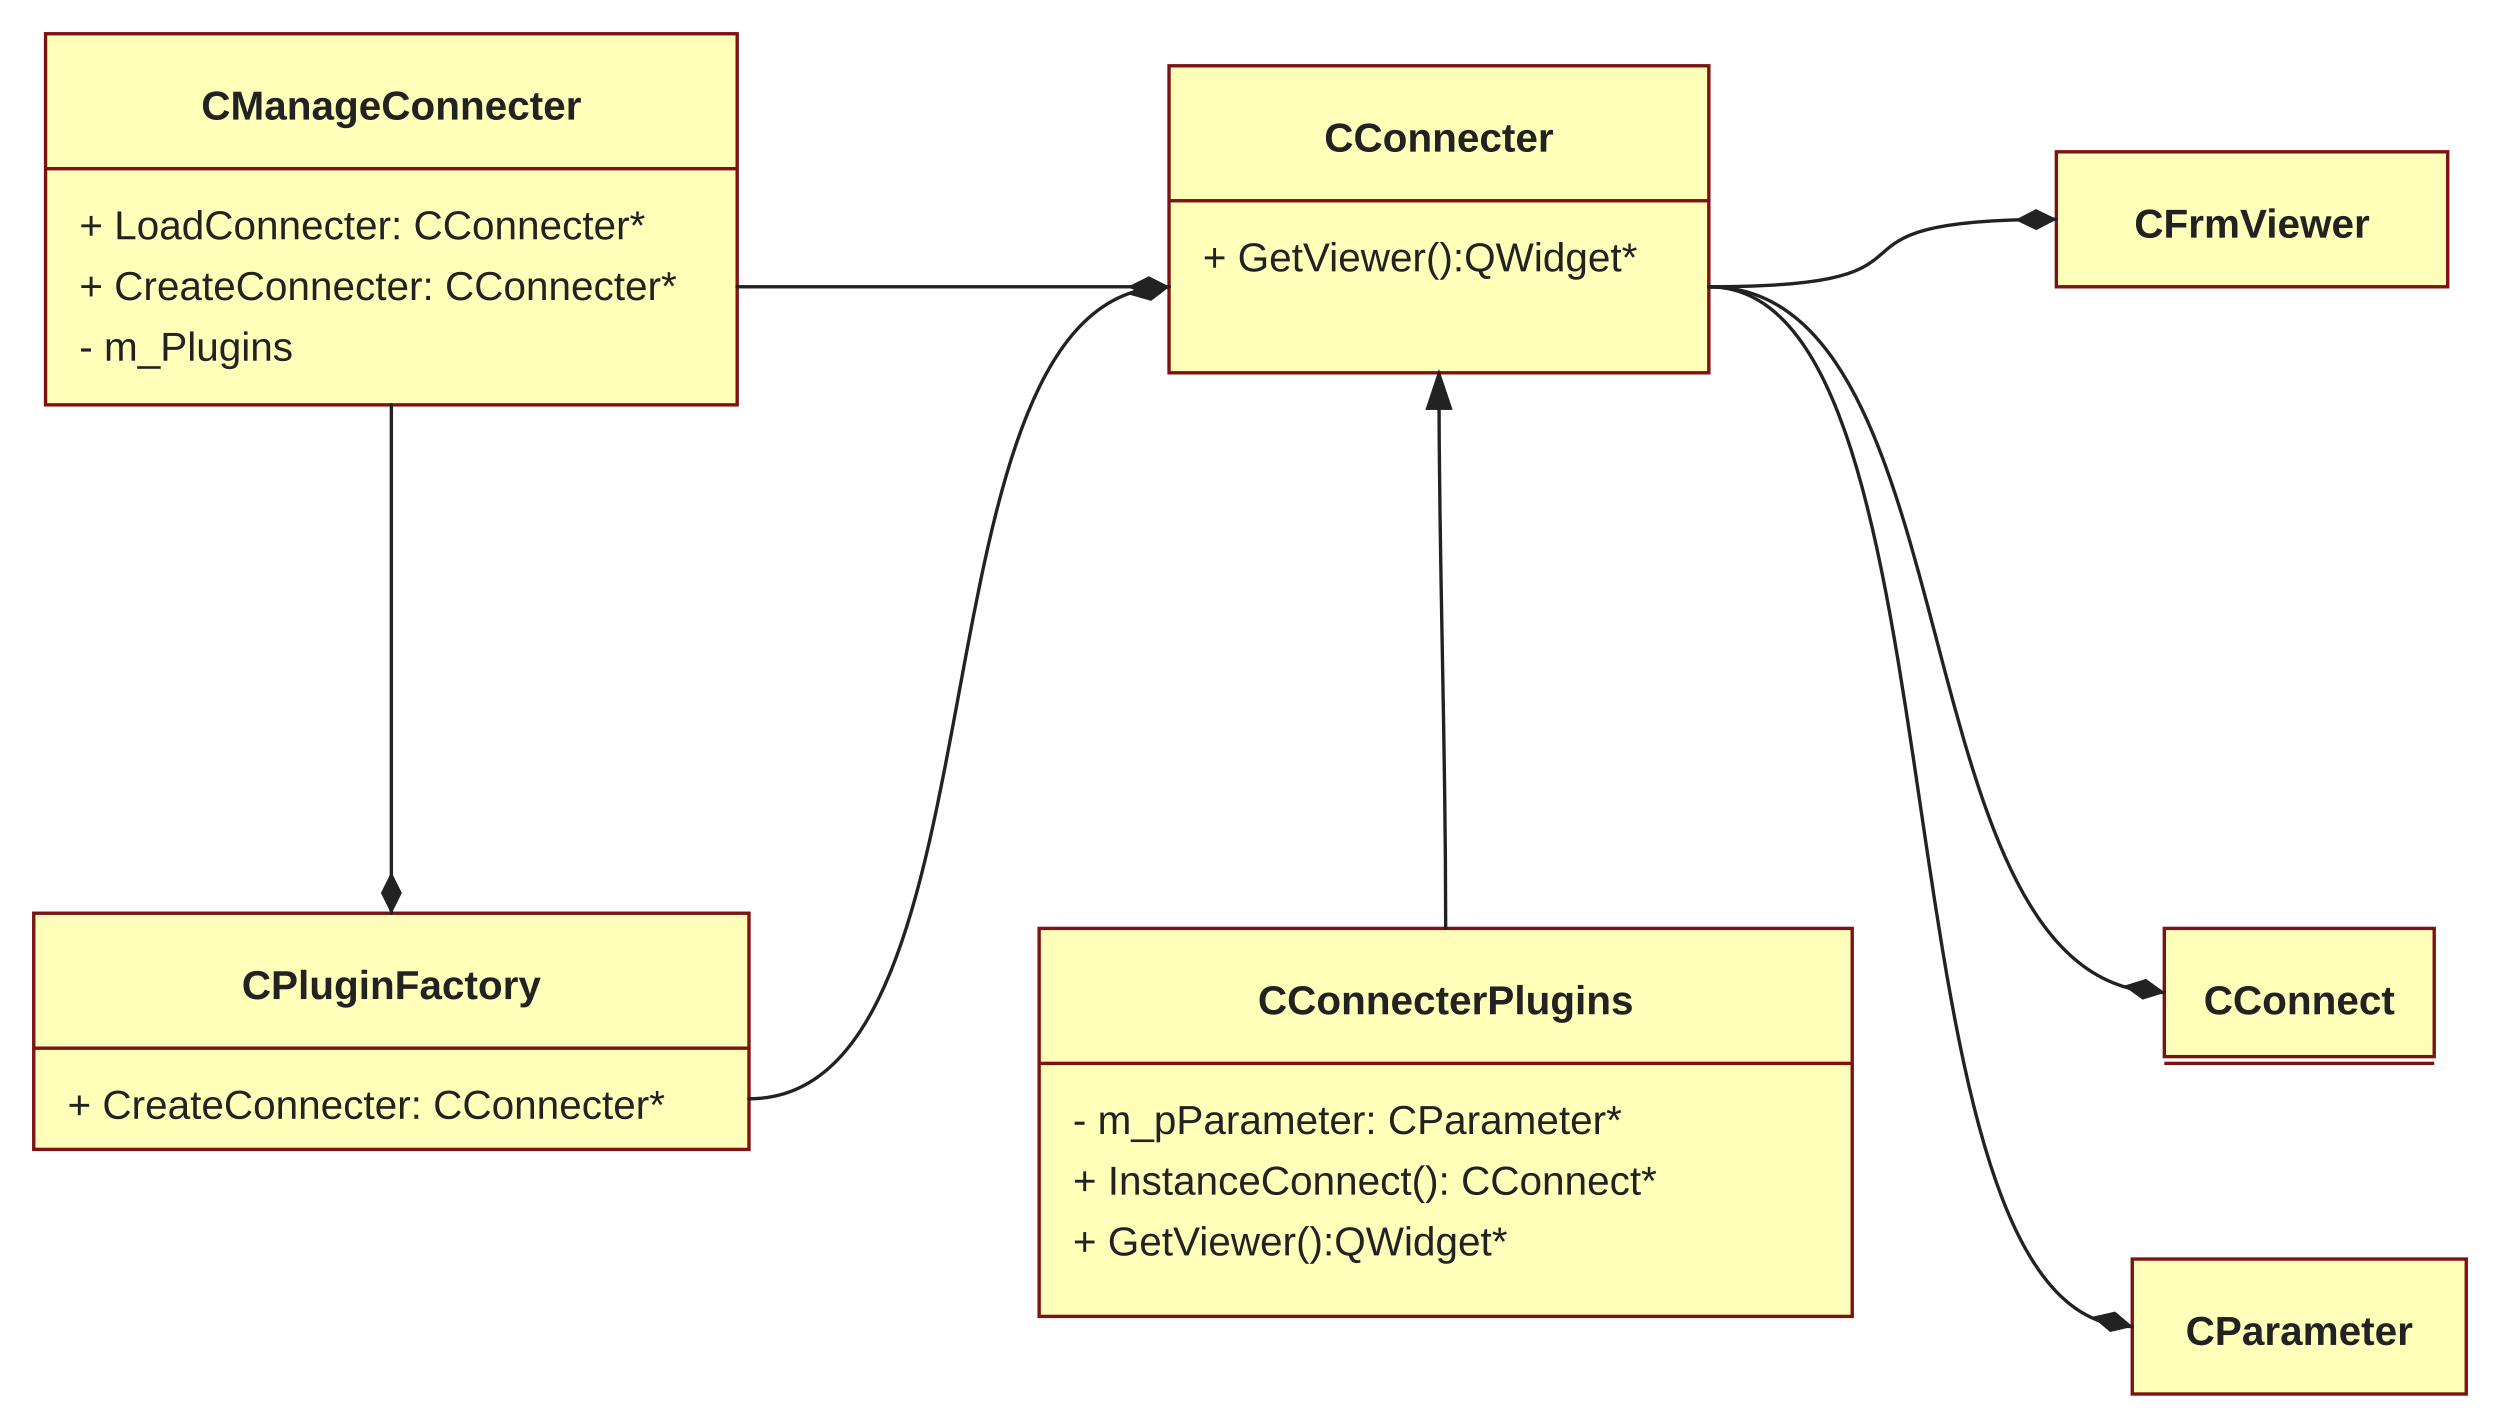
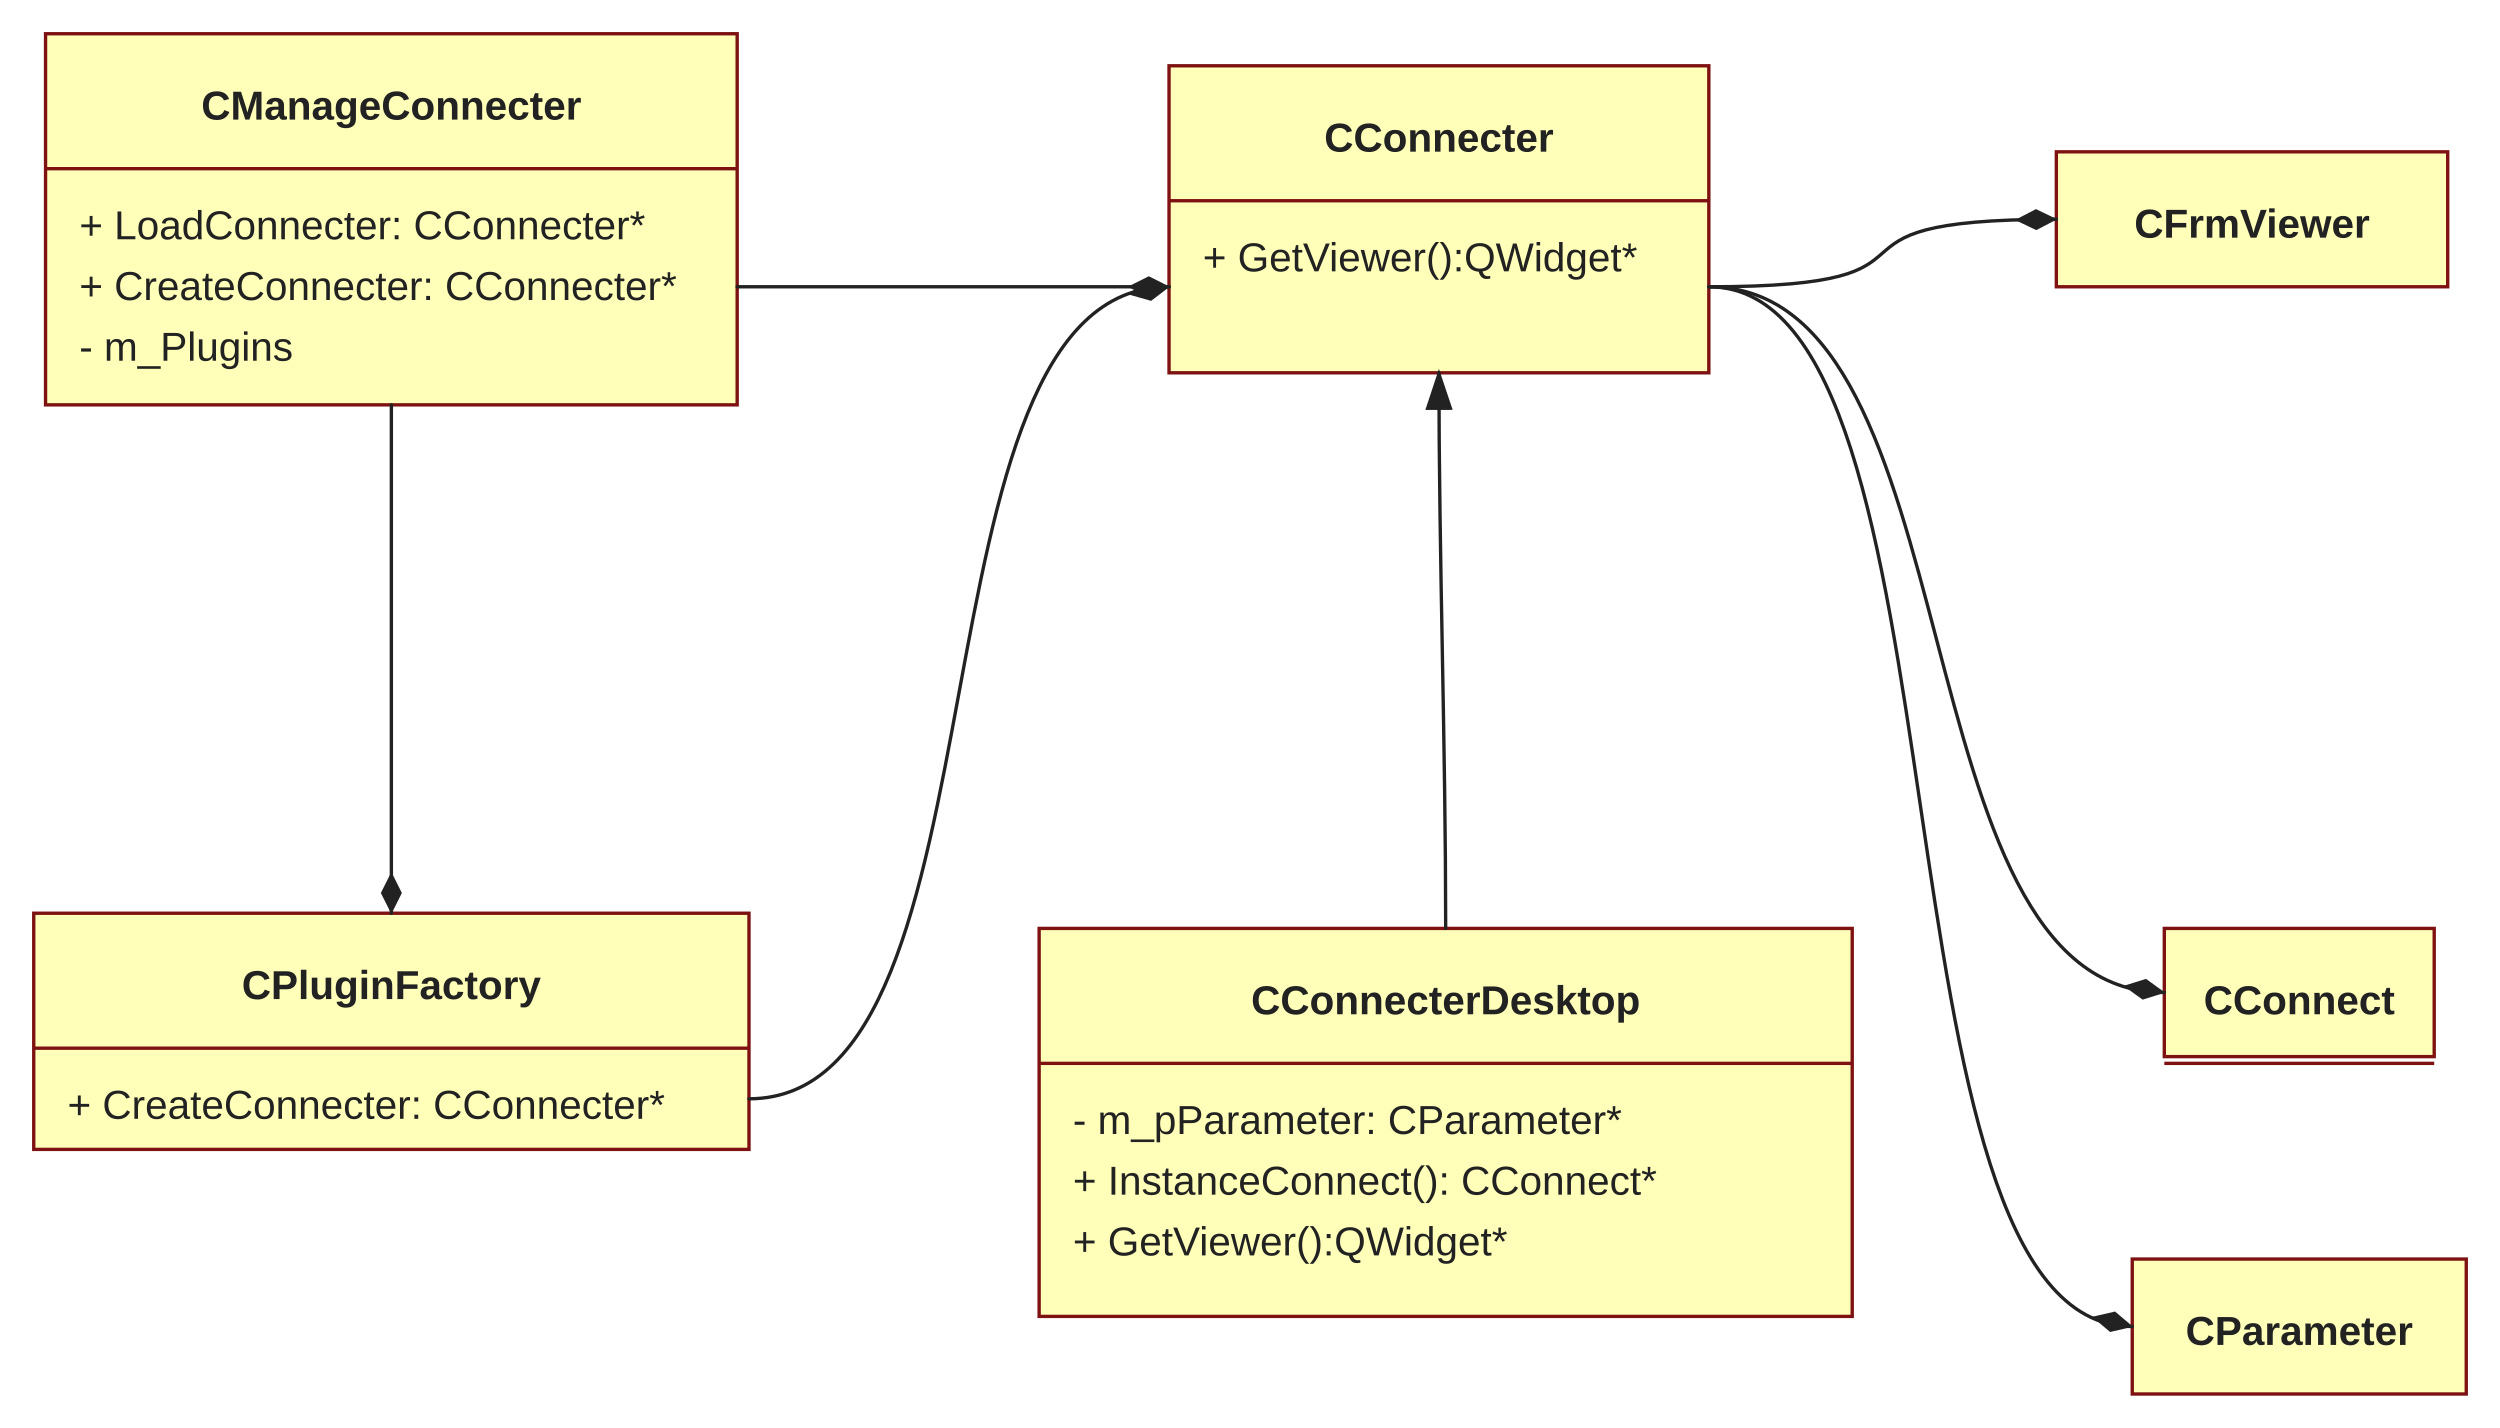
<svg xmlns="http://www.w3.org/2000/svg" version="1.1" width="741" height="423.182">
  <defs>
    <style type="text/css">
      @font-face {
        font-family: 'topology';
        src: url('http://at.alicdn.com/t/font_1331132_h688rvffmbc.ttf') format('truetype');
      }
    @font-face {
      font-family: 'ltee';
      src: url('http://at.alicdn.com/t/font_2052340_ceohsubmal7.ttf') format('truetype');
    }
  @font-face {
    font-family: 'ltdx';
    src: url('http://at.alicdn.com/t/font_2073009_5ilnjxypv6l.ttf') format('truetype');
  }
</style>
  </defs>
  <g>
    <g id="29142ad" name="simpleClass" text="CManageConnecter">
      <path fill="#ffffba" stroke="#7e1212" paint-order="fill stroke markers" d=" M 13.5 10 L 218.5 10 L 218.5 120 L 13.5 120 L 13.5 10 Z M 13.5 50 L 218.5 50" stroke-miterlimit="10" stroke-dasharray="" />
      <g>
        <path fill="none" stroke="none" />
        <text fill="#222" stroke="none" font-family="Arial " font-size="12px" font-style="normal" font-weight="bold" text-decoration="normal" x="116" y="31.286" text-anchor="middle" dominant-baseline="central">CManageConnecter</text>
      </g>
    </g>
    <g id="42e2cd5b" name="text" text="+ LoadConnecter: CConnecter*&#10;+ CreateConnecter: CConnecter*&#10;- m_Plugins">
      <g>
        <path fill="none" stroke="none" />
        <text fill="#222" stroke="none" font-family="Arial " font-size="12px" font-style="normal" font-weight="normal" text-decoration="normal" x="23.5" y="63" text-anchor="start" dominant-baseline="text-before-edge">+ LoadConnecter: CConnecter*</text>
        <text fill="#222" stroke="none" font-family="Arial " font-size="12px" font-style="normal" font-weight="normal" text-decoration="normal" x="23.5" y="81" text-anchor="start" dominant-baseline="text-before-edge">+ CreateConnecter: CConnecter*</text>
        <text fill="#222" stroke="none" font-family="Arial " font-size="12px" font-style="normal" font-weight="normal" text-decoration="normal" x="23.5" y="99" text-anchor="start" dominant-baseline="text-before-edge">- m_Plugins</text>
      </g>
    </g>
    <g id="af26d0" name="simpleClass" text="CPluginFactory">
      <path fill="#ffffba" stroke="#7e1212" paint-order="fill stroke markers" d=" M 10 270.682 L 222 270.682 L 222 340.682 L 10 340.682 L 10 270.682 Z M 10 310.682 L 222 310.682" stroke-miterlimit="10" stroke-dasharray="" />
      <g>
        <path fill="none" stroke="none" />
        <text fill="#222" stroke="none" font-family="Arial " font-size="12px" font-style="normal" font-weight="bold" text-decoration="normal" x="116" y="291.968" text-anchor="middle" dominant-baseline="central">CPluginFactory</text>
      </g>
    </g>
    <g id="68f32d" name="text" text="+ CreateConnecter: CConnecter*">
      <g>
        <path fill="none" stroke="none" />
        <text fill="#222" stroke="none" font-family="Arial " font-size="12px" font-style="normal" font-weight="normal" text-decoration="normal" x="20" y="323.682" text-anchor="start" dominant-baseline="text-before-edge">+ CreateConnecter: CConnecter*</text>
      </g>
    </g>
    <g id="22630e8d" name="curve" from-id="42e2cd5b" to-id="af26d0">
      <path fill="none" stroke="#222222" paint-order="fill stroke markers" d=" M 116 120 C 116 170 116 220.682 116 270.682" stroke-linecap="round" stroke-miterlimit="10" stroke-dasharray="" />
      <g stroke="#222222" stroke-linecap="round" stroke-miterlimit="10" stroke-width="2" fill="#222222">
        <path fill="" stroke="" d="" />
        <g transform="translate(116,270.6818) rotate(90,0,0) translate(-118,-270.6818)">
          <path fill="" stroke="" paint-order="stroke fill markers" d=" M 116 270.682 L 116 270.682 L 112 268.682 L 108 270.682 L 108 270.682 L 112 272.682 Z" />
        </g>
      </g>
    </g>
    <g id="794b0e8" name="simpleClass" text="CConnecter">
      <path fill="#ffffba" stroke="#7e1212" paint-order="fill stroke markers" d=" M 346.5 19.5 L 506.5 19.5 L 506.5 110.5 L 346.5 110.5 L 346.5 19.5 Z M 346.5 59.5 L 506.5 59.5" stroke-miterlimit="10" stroke-dasharray="" />
      <g>
        <path fill="none" stroke="none" />
        <text fill="#222" stroke="none" font-family="Arial " font-size="12px" font-style="normal" font-weight="bold" text-decoration="normal" x="426.5" y="40.786" text-anchor="middle" dominant-baseline="central">CConnecter</text>
      </g>
    </g>
    <g id="5bab488f" name="text" text="+ GetViewer():QWidget*">
      <g>
        <path fill="none" stroke="none" />
        <text fill="#222" stroke="none" font-family="Arial " font-size="12px" font-style="normal" font-weight="normal" text-decoration="normal" x="356.5" y="72.5" text-anchor="start" dominant-baseline="text-before-edge">+ GetViewer():QWidget*</text>
      </g>
    </g>
-     <g id="b58784" name="simpleClass" text="CConnecterPlugins">
+     <g id="b58784" name="simpleClass" text="CConnecterDesktop">
      <path fill="#ffffba" stroke="#7e1212" paint-order="fill stroke markers" d=" M 308 275.182 L 549 275.182 L 549 390.182 L 308 390.182 L 308 275.182 Z M 308 315.182 L 549 315.182" stroke-miterlimit="10" stroke-dasharray="" />
      <g>
        <path fill="none" stroke="none" />
-         <text fill="#222" stroke="none" font-family="Arial " font-size="12px" font-style="normal" font-weight="bold" text-decoration="normal" x="428.5" y="296.468" text-anchor="middle" dominant-baseline="central">CConnecterPlugins</text>
+         <text fill="#222" stroke="none" font-family="Arial " font-size="12px" font-style="normal" font-weight="bold" text-decoration="normal" x="428.5" y="296.468" text-anchor="middle" dominant-baseline="central">CConnecterDesktop</text>
      </g>
    </g>
    <g id="cc3b5e4" name="text" text="-  m_pParameter: CParameter*&#10;+ InstanceConnect(): CConnect*&#10;+ GetViewer():QWidget*">
      <g>
        <path fill="none" stroke="none" />
        <text fill="#222" stroke="none" font-family="Arial " font-size="12px" font-style="normal" font-weight="normal" text-decoration="normal" x="318" y="328.182" text-anchor="start" dominant-baseline="text-before-edge">-  m_pParameter: CParameter*</text>
        <text fill="#222" stroke="none" font-family="Arial " font-size="12px" font-style="normal" font-weight="normal" text-decoration="normal" x="318" y="346.182" text-anchor="start" dominant-baseline="text-before-edge">+ InstanceConnect(): CConnect*</text>
        <text fill="#222" stroke="none" font-family="Arial " font-size="12px" font-style="normal" font-weight="normal" text-decoration="normal" x="318" y="364.182" text-anchor="start" dominant-baseline="text-before-edge">+ GetViewer():QWidget*</text>
      </g>
    </g>
    <g id="343ee3af" name="curve" from-id="b58784" to-id="5bab488f">
      <path fill="none" stroke="#222222" paint-order="fill stroke markers" d=" M 428.5 275.182 C 428.5 220.182 426.5 165.5 426.5 110.5" stroke-linecap="round" stroke-miterlimit="10" stroke-dasharray="" />
      <g stroke="#222222" stroke-linecap="round" stroke-miterlimit="10" stroke-width="2" fill="#222222">
        <path fill="" stroke="" d="" />
        <g transform="translate(426.5,110.5) rotate(-90.12005,0,0) translate(-428.5,-110.5)">
          <path fill="" stroke="" paint-order="stroke fill markers" d=" M 426.5 110.5 L 426.5 110.5 L 418.5 107.833 L 418.5 113.167 Z" />
        </g>
      </g>
    </g>
    <g id="5035ec4" name="simpleClass" text="CFrmViewer">
      <path fill="#ffffba" stroke="#7e1212" paint-order="fill stroke markers" d=" M 609.5 45 L 725.5 45 L 725.5 85 L 609.5 85 L 609.5 45 Z M 609.5 85 L 725.5 85" stroke-miterlimit="10" stroke-dasharray="" />
      <g>
        <path fill="none" stroke="none" />
        <text fill="#222" stroke="none" font-family="Arial " font-size="12px" font-style="normal" font-weight="bold" text-decoration="normal" x="667.5" y="66.286" text-anchor="middle" dominant-baseline="central">CFrmViewer</text>
      </g>
    </g>
    <g id="79e1ebcb" name="text" />
    <g id="2b3a520e" name="simpleClass" text="CConnect">
      <path fill="#ffffba" stroke="#7e1212" paint-order="fill stroke markers" d=" M 641.5 275.182 L 721.5 275.182 L 721.5 313.182 L 641.5 313.182 L 641.5 275.182 Z M 641.5 315.182 L 721.5 315.182" stroke-miterlimit="10" stroke-dasharray="" />
      <g>
        <path fill="none" stroke="none" />
        <text fill="#222" stroke="none" font-family="Arial " font-size="12px" font-style="normal" font-weight="bold" text-decoration="normal" x="681.5" y="296.468" text-anchor="middle" dominant-baseline="central">CConnect</text>
      </g>
    </g>
    <g id="d13c787" name="text" />
    <g id="7265becd" name="curve" from-id="5bab488f" to-id="5035ec4">
      <path fill="none" stroke="#222222" paint-order="fill stroke markers" d=" M 506.5 85 C 586.5 85 529.5 65 609.5 65" stroke-linecap="round" stroke-miterlimit="10" stroke-dasharray="" />
      <g stroke="#222222" stroke-linecap="round" stroke-miterlimit="10" stroke-width="2" fill="#222222">
        <path fill="" stroke="" d="" />
        <g transform="translate(609.5,65) rotate(-0.9152714,0,0) translate(-611.5,-65)">
          <path fill="" stroke="" paint-order="stroke fill markers" d=" M 609.5 65 L 609.5 65 L 605.5 63 L 601.5 65 L 601.5 65 L 605.5 67 Z" />
        </g>
      </g>
    </g>
    <g id="303543ad" name="curve" from-id="5bab488f" to-id="2b3a520e">
      <path fill="none" stroke="#222222" paint-order="fill stroke markers" d=" M 506.5 85 C 586.5 85 561.5 294.182 641.5 294.182" stroke-linecap="round" stroke-miterlimit="10" stroke-dasharray="" />
      <g stroke="#222222" stroke-linecap="round" stroke-miterlimit="10" stroke-width="2" fill="#222222">
        <path fill="" stroke="" d="" />
        <g transform="translate(641.5,294.1818) rotate(9.253792,0,0) translate(-643.5,-294.1818)">
          <path fill="" stroke="" paint-order="stroke fill markers" d=" M 641.5 294.182 L 641.5 294.182 L 637.5 292.182 L 633.5 294.182 L 633.5 294.182 L 637.5 296.182 Z" />
        </g>
      </g>
    </g>
    <g id="21f0a2da" name="curve" from-id="5bab488f" to-id="42e2cd5b">
      <path fill="none" stroke="#222222" paint-order="fill stroke markers" d=" M 346.5 85 C 303.5 85 261.5 85 218.5 85" stroke-linecap="round" stroke-miterlimit="10" stroke-dasharray="" />
      <g stroke="#222222" stroke-linecap="round" stroke-miterlimit="10" stroke-width="2" fill="#222222">
        <path fill="" stroke="" d="" />
        <g transform="translate(346.5,85) rotate(0,0,0) translate(-348.5,-85)">
          <path fill="" stroke="" paint-order="stroke fill markers" d=" M 346.5 85 L 346.5 85 L 342.5 83 L 338.5 85 L 338.5 85 L 342.5 87 Z" />
        </g>
      </g>
    </g>
    <g id="8640767" name="curve" from-id="68f32d" to-id="5bab488f">
      <path fill="none" stroke="#222222" paint-order="fill stroke markers" d=" M 222 325.682 C 302 325.682 266.5 85 346.5 85" stroke-linecap="round" stroke-miterlimit="10" stroke-dasharray="" />
      <g stroke="#222222" stroke-linecap="round" stroke-miterlimit="10" stroke-width="2" fill="#222222">
        <path fill="" stroke="" d="" />
        <g transform="translate(346.5,85) rotate(-10.70315,0,0) translate(-348.5,-85)">
          <path fill="" stroke="" paint-order="stroke fill markers" d=" M 346.5 85 L 346.5 85 L 342.5 83 L 338.5 85 L 338.5 85 L 342.5 87 Z" />
        </g>
      </g>
    </g>
    <g id="6a4dfa29" name="simpleClass" text="CParameter">
      <path fill="#ffffba" stroke="#7e1212" paint-order="fill stroke markers" d=" M 632 373.182 L 731 373.182 L 731 413.182 L 632 413.182 L 632 373.182 Z M 632 413.182 L 731 413.182" stroke-miterlimit="10" stroke-dasharray="" />
      <g>
        <path fill="none" stroke="none" />
        <text fill="#222" stroke="none" font-family="Arial " font-size="12px" font-style="normal" font-weight="bold" text-decoration="normal" x="681.5" y="394.468" text-anchor="middle" dominant-baseline="central">CParameter</text>
      </g>
    </g>
    <g id="5e10951" name="text" />
    <g id="6e0185b0" name="curve" from-id="5bab488f" to-id="6a4dfa29">
      <path fill="none" stroke="#222222" paint-order="fill stroke markers" d=" M 506.5 85 C 586.5 85 552 393.182 632 393.182" stroke-linecap="round" stroke-miterlimit="10" stroke-dasharray="" />
      <g stroke="#222222" stroke-linecap="round" stroke-miterlimit="10" stroke-width="2" fill="#222222">
        <path fill="" stroke="" d="" />
        <g transform="translate(632,393.1818) rotate(13.59468,0,0) translate(-634,-393.1818)">
          <path fill="" stroke="" paint-order="stroke fill markers" d=" M 632 393.182 L 632 393.182 L 628 391.182 L 624 393.182 L 624 393.182 L 628 395.182 Z" />
        </g>
      </g>
    </g>
  </g>
</svg>
